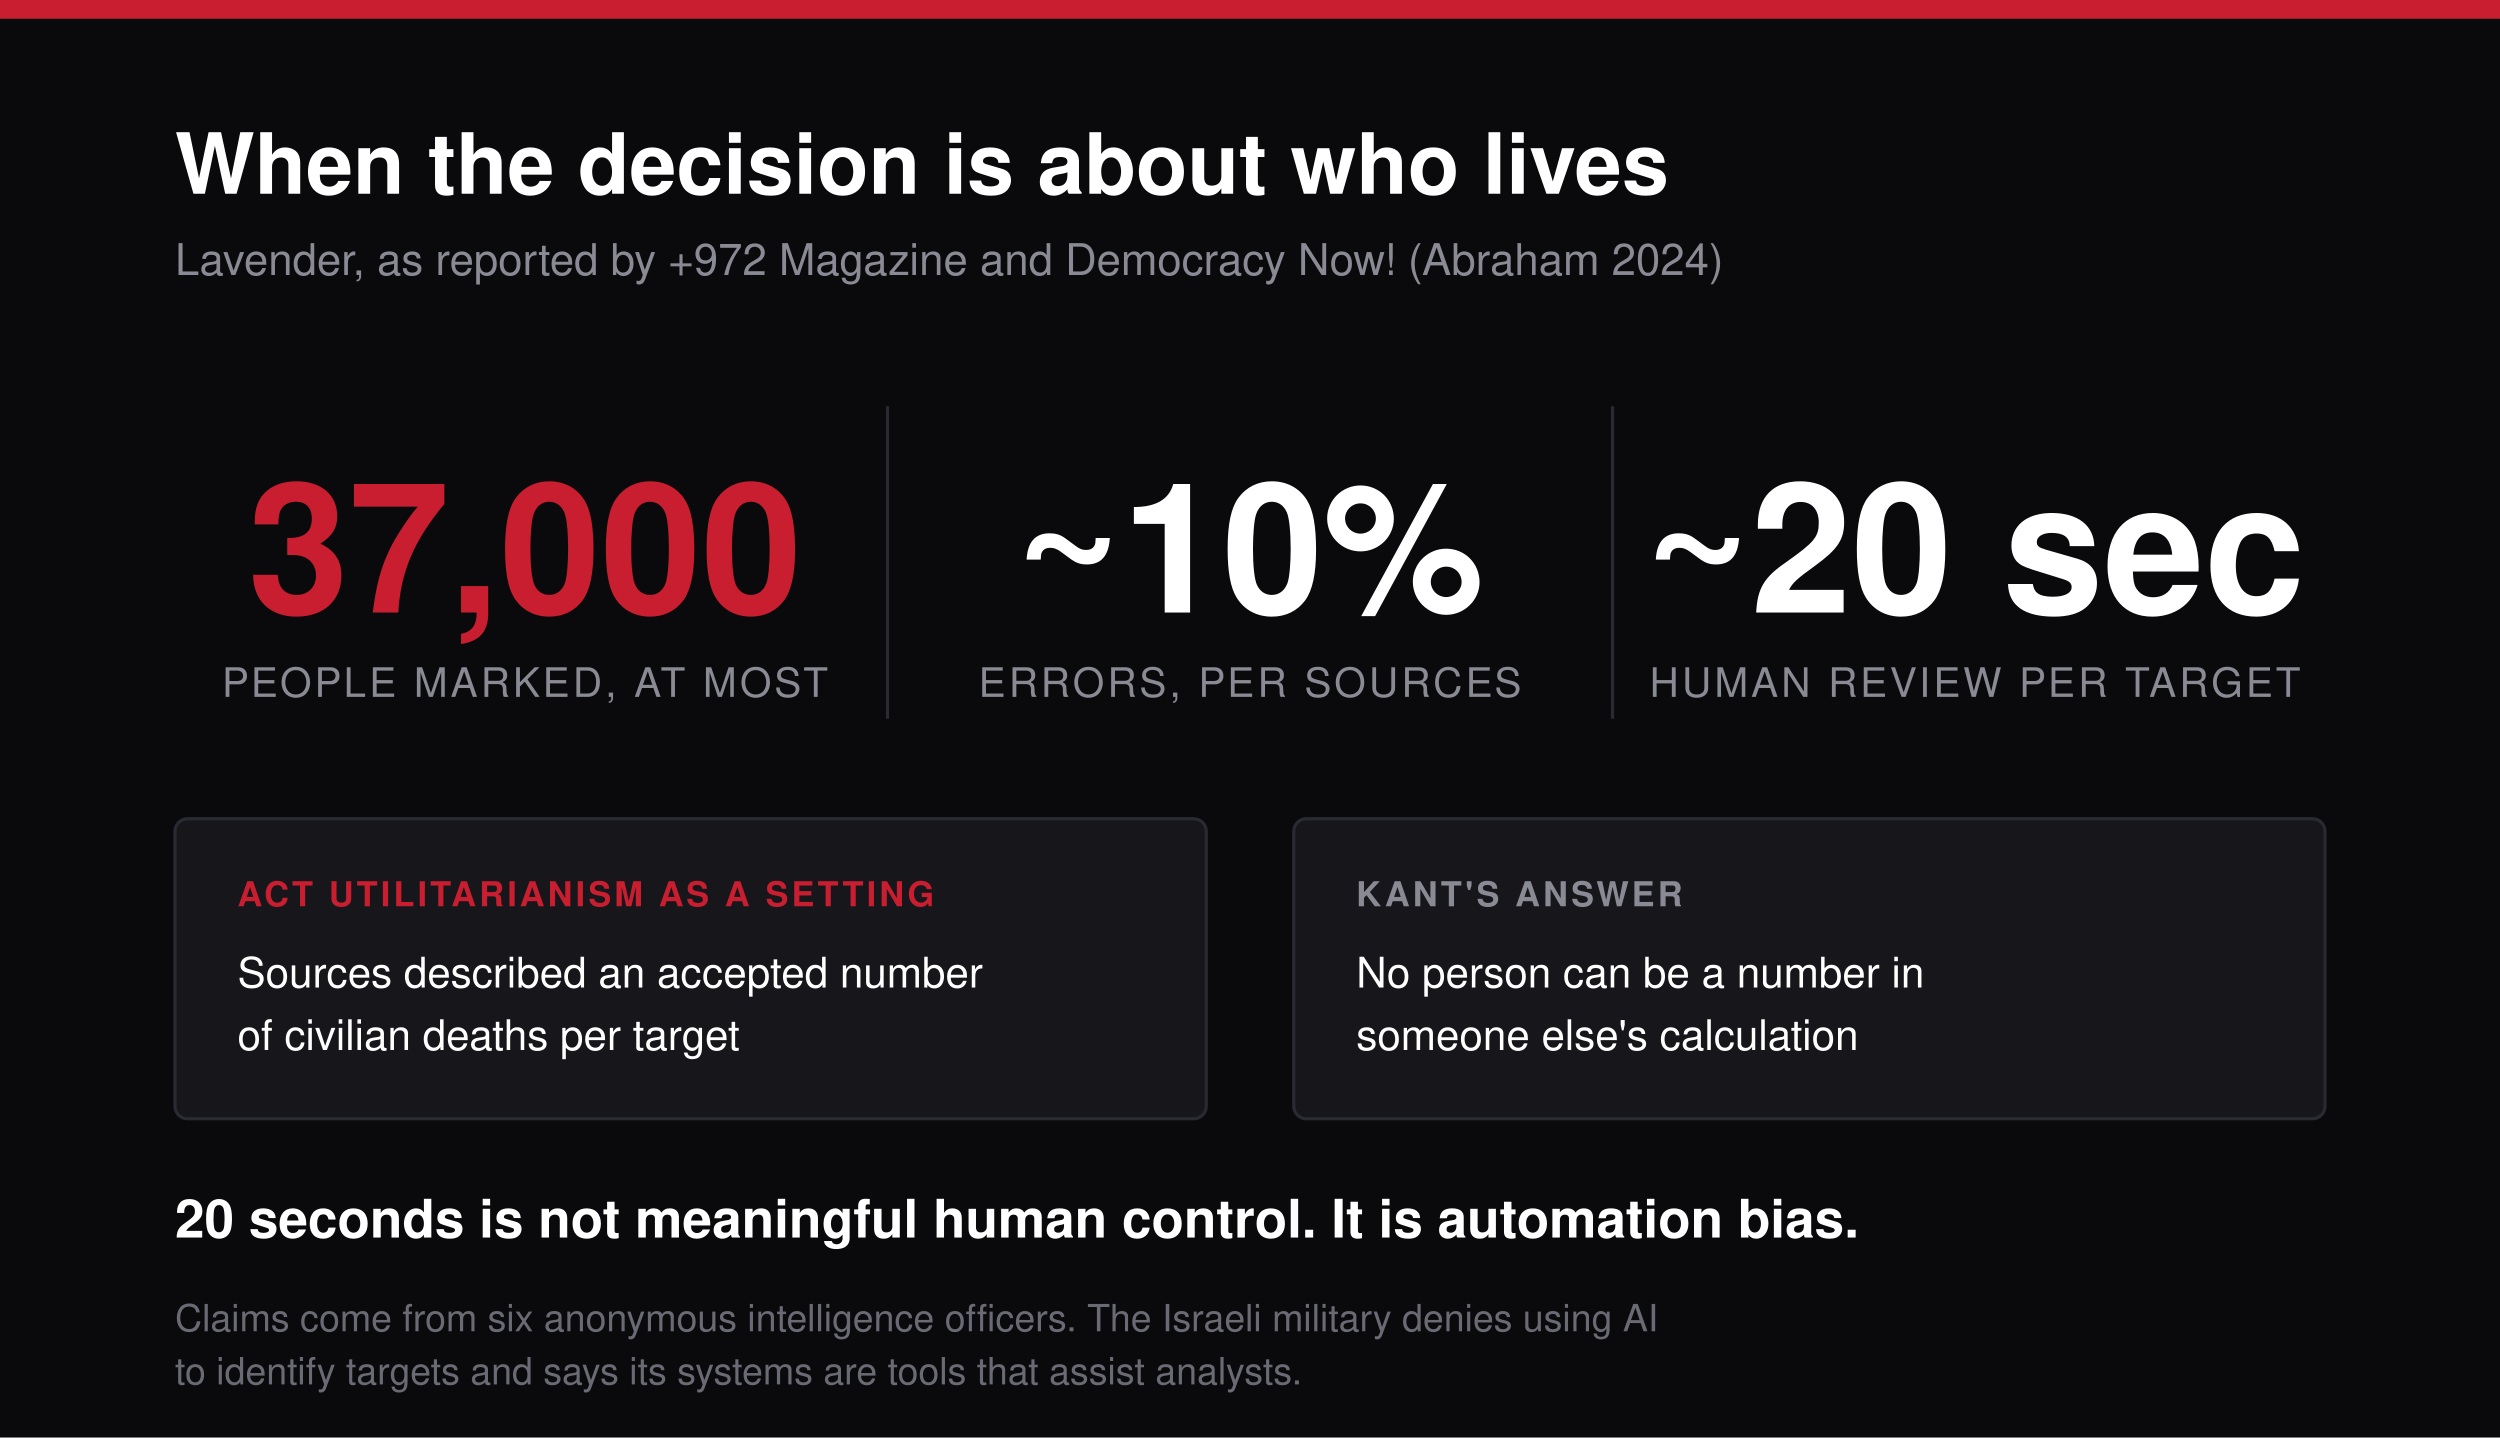
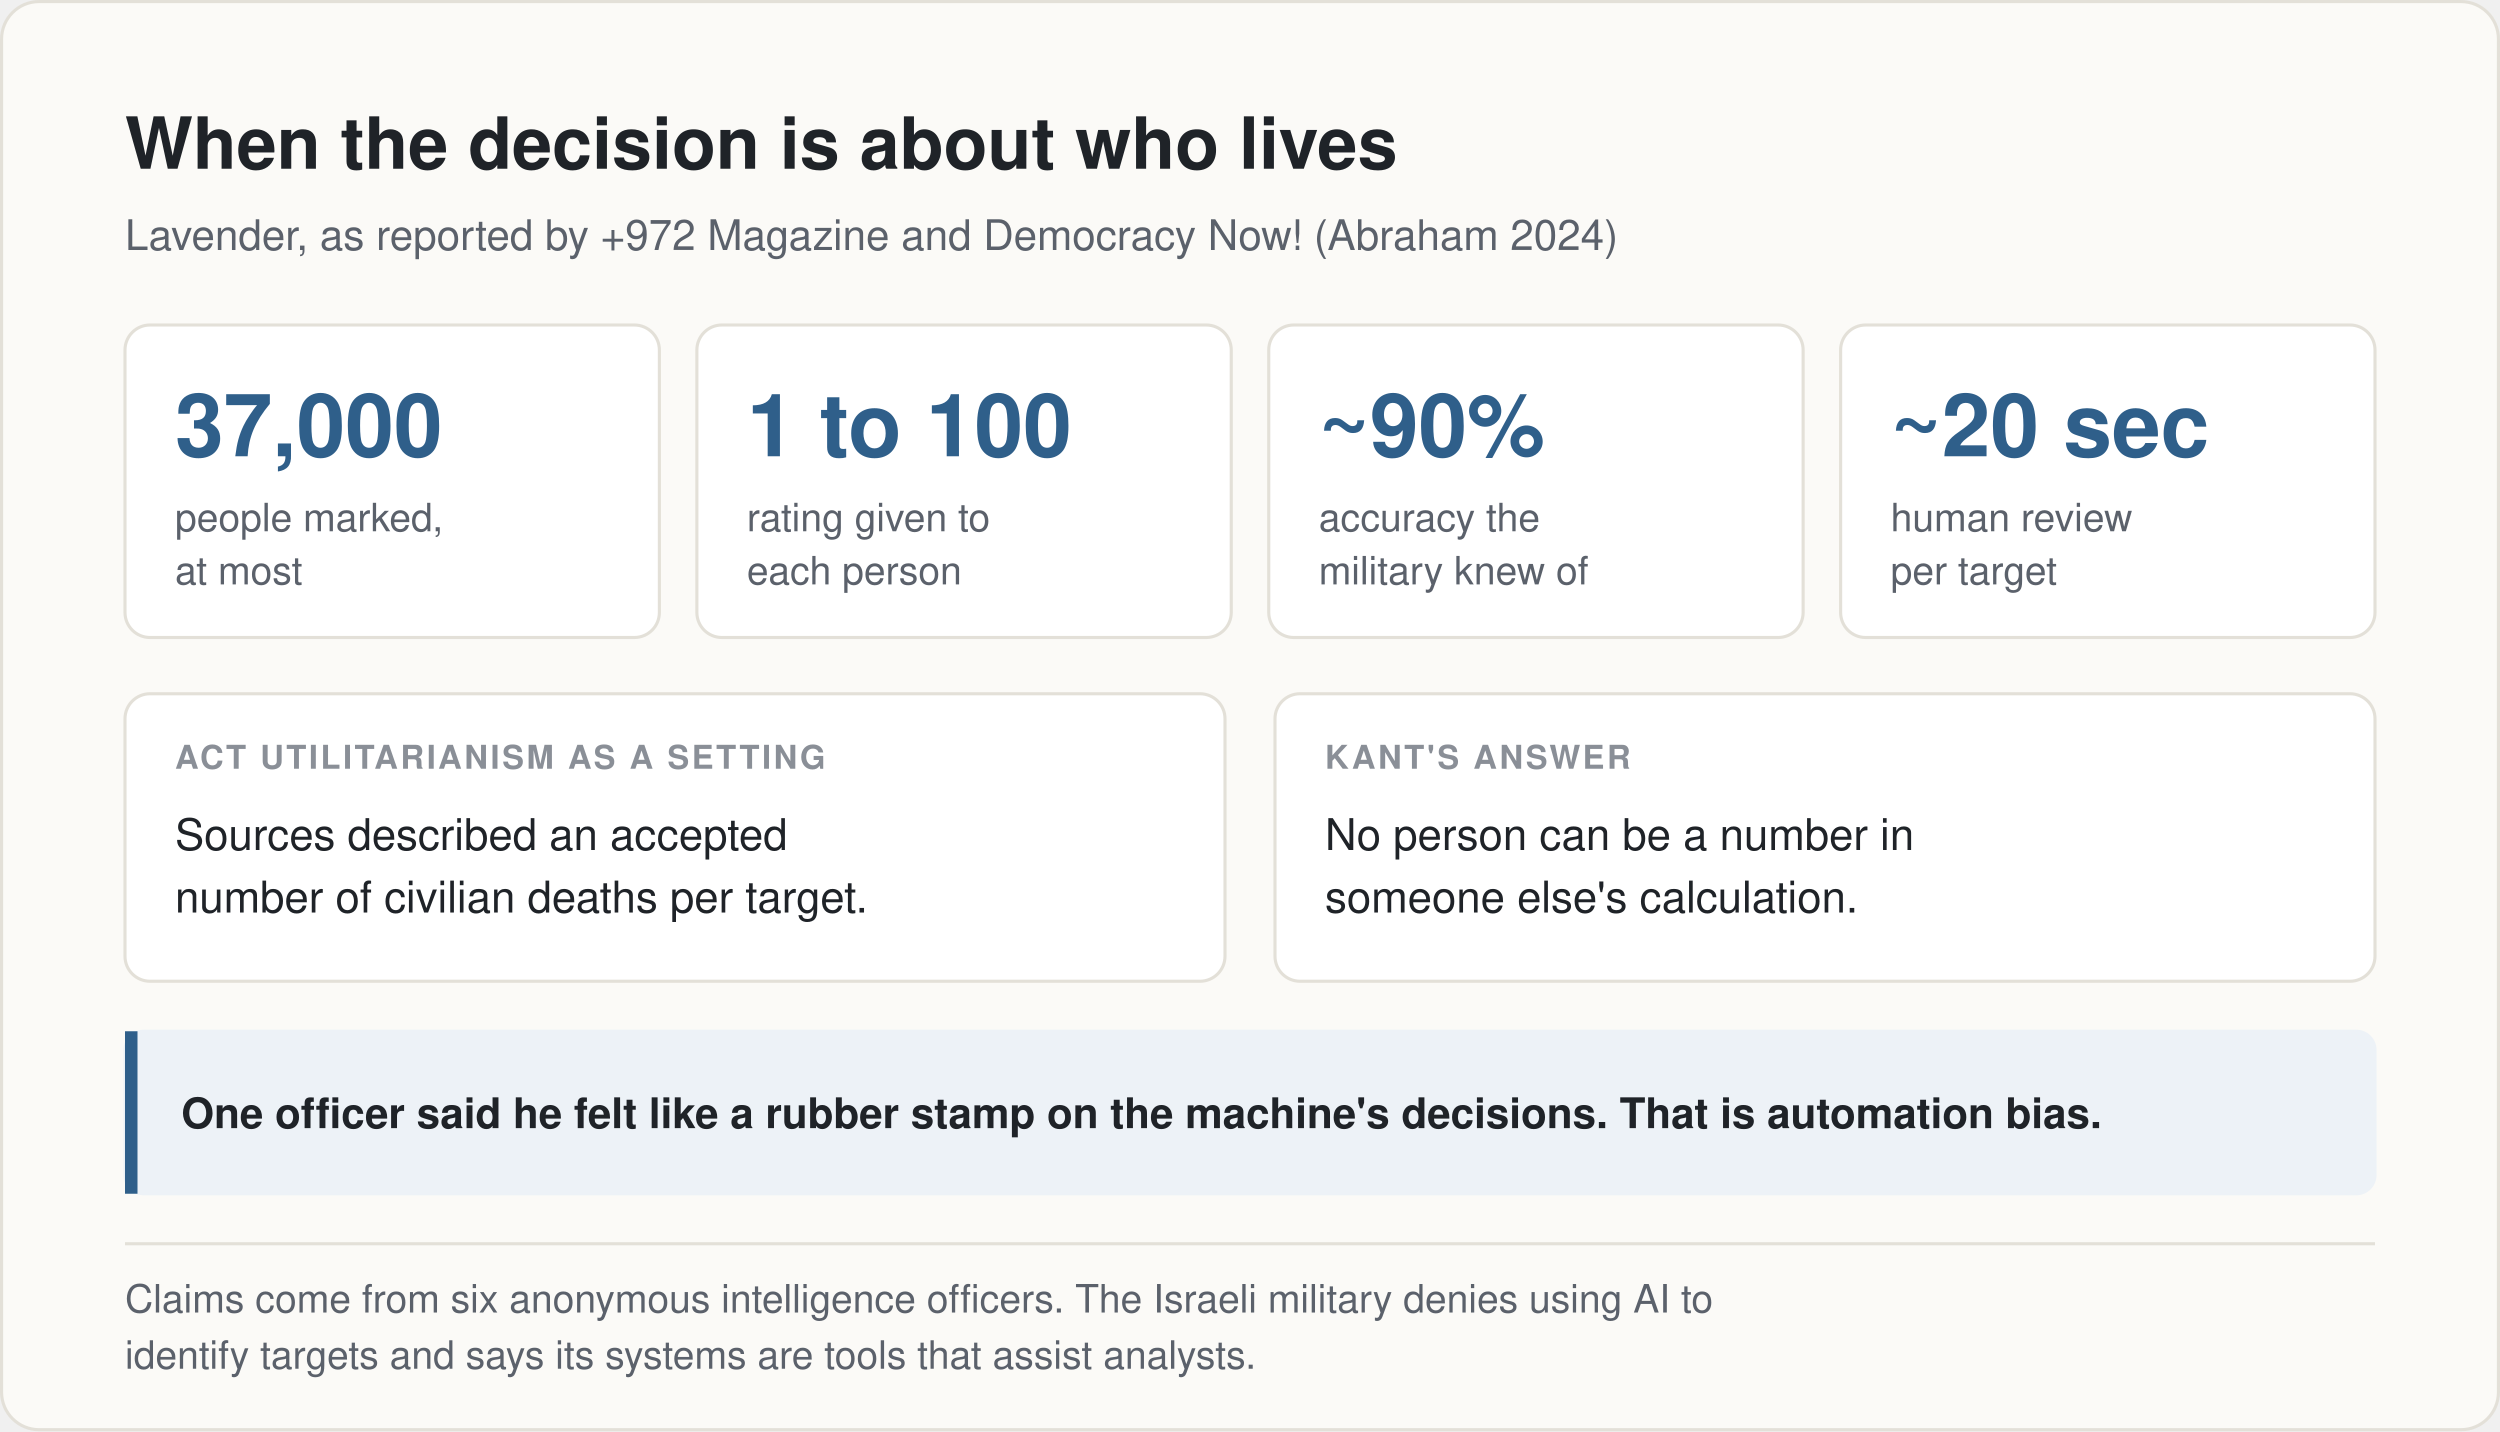
- <svg xmlns="http://www.w3.org/2000/svg" viewBox="0 0 800 460" font-family="Helvetica, Arial, sans-serif">
-   <rect width="800" height="460" fill="#0a0a0c" />
-   <rect x="0" y="0" width="800" height="6" fill="#c81e30" />
-   <text x="56" y="62" fill="#ffffff" font-size="27" font-weight="700">When the decision is about who lives</text>
-   <text x="56" y="88" fill="#8a8a94" font-size="14">Lavender, as reported by +972 Magazine and Democracy Now! (Abraham 2024)</text>
-   <text x="168" y="196" text-anchor="middle" fill="#c81e30" font-size="58" font-weight="700">37,000</text>
-   <text x="168" y="223" text-anchor="middle" fill="#8a8a94" font-size="13" font-weight="400" letter-spacing="1">PEOPLE MARKED, AT MOST</text>
-   <text x="400" y="196" text-anchor="middle" fill="#ffffff" font-size="58" font-weight="700">~10%</text>
-   <text x="400" y="223" text-anchor="middle" fill="#8a8a94" font-size="13" font-weight="400" letter-spacing="1">ERRORS, PER SOURCES</text>
-   <text x="632" y="196" text-anchor="middle" fill="#ffffff" font-size="58" font-weight="700">~20 sec</text>
-   <text x="632" y="223" text-anchor="middle" fill="#8a8a94" font-size="13" font-weight="400" letter-spacing="1">HUMAN REVIEW PER TARGET</text>
-   <line x1="284" y1="130" x2="284" y2="230" stroke="#2a2a32" />
-   <line x1="516" y1="130" x2="516" y2="230" stroke="#2a2a32" />
-   <rect x="56" y="262" width="330" height="96" rx="4" fill="#16161b" stroke="#2a2a32" />
-   <text x="76" y="290" text-anchor="start" fill="#c81e30" font-size="11" font-weight="700" letter-spacing="1">ACT UTILITARIANISM AS A SETTING</text>
-   <text x="76" y="316" text-anchor="start" fill="#ffffff" font-size="13.5" font-weight="400">Sources described an accepted number</text>
-   <text x="76" y="336" text-anchor="start" fill="#ffffff" font-size="13.5" font-weight="400">of civilian deaths per target</text>
-   <rect x="414" y="262" width="330" height="96" rx="4" fill="#16161b" stroke="#2a2a32" />
-   <text x="434" y="290" text-anchor="start" fill="#8a8a94" font-size="11" font-weight="700" letter-spacing="1">KANT'S ANSWER</text>
-   <text x="434" y="316" text-anchor="start" fill="#ffffff" font-size="13.5" font-weight="400">No person can be a number in</text>
-   <text x="434" y="336" text-anchor="start" fill="#ffffff" font-size="13.5" font-weight="400">someone else's calculation</text>
-   <text x="56" y="396" text-anchor="start" fill="#ffffff" font-size="17" font-weight="700">20 seconds is not meaningful human control. It is automation bias.</text>
-   <text x="56" y="426" text-anchor="start" fill="#6a6a74" font-size="12" font-weight="400">Claims come from six anonymous intelligence officers. The Israeli military denies using AI</text>
-   <text x="56" y="443" text-anchor="start" fill="#6a6a74" font-size="12" font-weight="400">to identify targets and says its systems are tools that assist analysts.</text>
+ <svg xmlns="http://www.w3.org/2000/svg" viewBox="0 0 800 458" font-family="-apple-system, 'Segoe UI', Helvetica, Arial, sans-serif">
+   <rect x="0.5" y="0.5" width="799" height="457" rx="12" fill="#fbfaf7" stroke="#e3e0d8" />
+   <text x="40" y="54" font-size="23" fill="#1f2328" font-weight="650" text-anchor="start">When the decision is about who lives</text>
+   <text x="40" y="80" font-size="13.5" fill="#5b616b" font-weight="400" text-anchor="start">Lavender, as reported by +972 Magazine and Democracy Now! (Abraham 2024)</text>
+   <rect x="40.0" y="104" width="171.0" height="100" rx="8" fill="#ffffff" stroke="#e3e0d8" stroke-width="1" />
+   <text x="56.0" y="146" font-size="28" fill="#2f5f8a" font-weight="650" text-anchor="start">37,000</text>
+   <text x="56.0" y="170" font-size="12.5" fill="#5b616b" font-weight="400" text-anchor="start">people marked,</text>
+   <text x="56.0" y="187" font-size="12.5" fill="#5b616b" font-weight="400" text-anchor="start">at most</text>
+   <rect x="223.0" y="104" width="171.0" height="100" rx="8" fill="#ffffff" stroke="#e3e0d8" stroke-width="1" />
+   <text x="239.0" y="146" font-size="28" fill="#2f5f8a" font-weight="650" text-anchor="start">1 to 100</text>
+   <text x="239.0" y="170" font-size="12.5" fill="#5b616b" font-weight="400" text-anchor="start">rating given to</text>
+   <text x="239.0" y="187" font-size="12.5" fill="#5b616b" font-weight="400" text-anchor="start">each person</text>
+   <rect x="406.0" y="104" width="171.0" height="100" rx="8" fill="#ffffff" stroke="#e3e0d8" stroke-width="1" />
+   <text x="422.0" y="146" font-size="28" fill="#2f5f8a" font-weight="650" text-anchor="start">~90%</text>
+   <text x="422.0" y="170" font-size="12.5" fill="#5b616b" font-weight="400" text-anchor="start">accuracy the</text>
+   <text x="422.0" y="187" font-size="12.5" fill="#5b616b" font-weight="400" text-anchor="start">military knew of</text>
+   <rect x="589.0" y="104" width="171.0" height="100" rx="8" fill="#ffffff" stroke="#e3e0d8" stroke-width="1" />
+   <text x="605.0" y="146" font-size="28" fill="#2f5f8a" font-weight="650" text-anchor="start">~20 sec</text>
+   <text x="605.0" y="170" font-size="12.5" fill="#5b616b" font-weight="400" text-anchor="start">human review</text>
+   <text x="605.0" y="187" font-size="12.5" fill="#5b616b" font-weight="400" text-anchor="start">per target</text>
+   <rect x="40" y="222" width="352" height="92" rx="8" fill="#ffffff" stroke="#e3e0d8" stroke-width="1" />
+   <text x="56" y="246" font-size="10.5" fill="#8a8f97" font-weight="600" text-anchor="start" letter-spacing="0.8">ACT UTILITARIANISM AS A SETTING</text>
+   <text x="56" y="272" font-size="14" fill="#1f2328" font-weight="400" text-anchor="start">Sources described an accepted</text>
+   <text x="56" y="292" font-size="14" fill="#1f2328" font-weight="400" text-anchor="start">number of civilian deaths per target.</text>
+   <rect x="408" y="222" width="352" height="92" rx="8" fill="#ffffff" stroke="#e3e0d8" stroke-width="1" />
+   <text x="424" y="246" font-size="10.5" fill="#8a8f97" font-weight="600" text-anchor="start" letter-spacing="0.8">KANT'S ANSWER</text>
+   <text x="424" y="272" font-size="14" fill="#1f2328" font-weight="400" text-anchor="start">No person can be a number in</text>
+   <text x="424" y="292" font-size="14" fill="#1f2328" font-weight="400" text-anchor="start">someone else's calculation.</text>
+   <rect x="40" y="330" width="720" height="52" rx="6" fill="#edf2f7" stroke="#edf2f7" stroke-width="1" />
+   <rect x="40" y="330" width="4" height="52" fill="#2f5f8a" />
+   <text x="58" y="361" font-size="13.5" fill="#1f2328" font-weight="600" text-anchor="start">One officer said he felt like a rubber stamp on the machine's decisions. That is automation bias.</text>
+   <line x1="40" y1="398" x2="760" y2="398" stroke="#e3e0d8" stroke-width="1" />
+   <text x="40" y="420" font-size="12.5" fill="#5b616b" font-weight="400" text-anchor="start">Claims come from six anonymous intelligence officers. The Israeli military denies using AI to</text>
+   <text x="40" y="438" font-size="12.5" fill="#5b616b" font-weight="400" text-anchor="start">identify targets and says its systems are tools that assist analysts.</text>
</svg>
